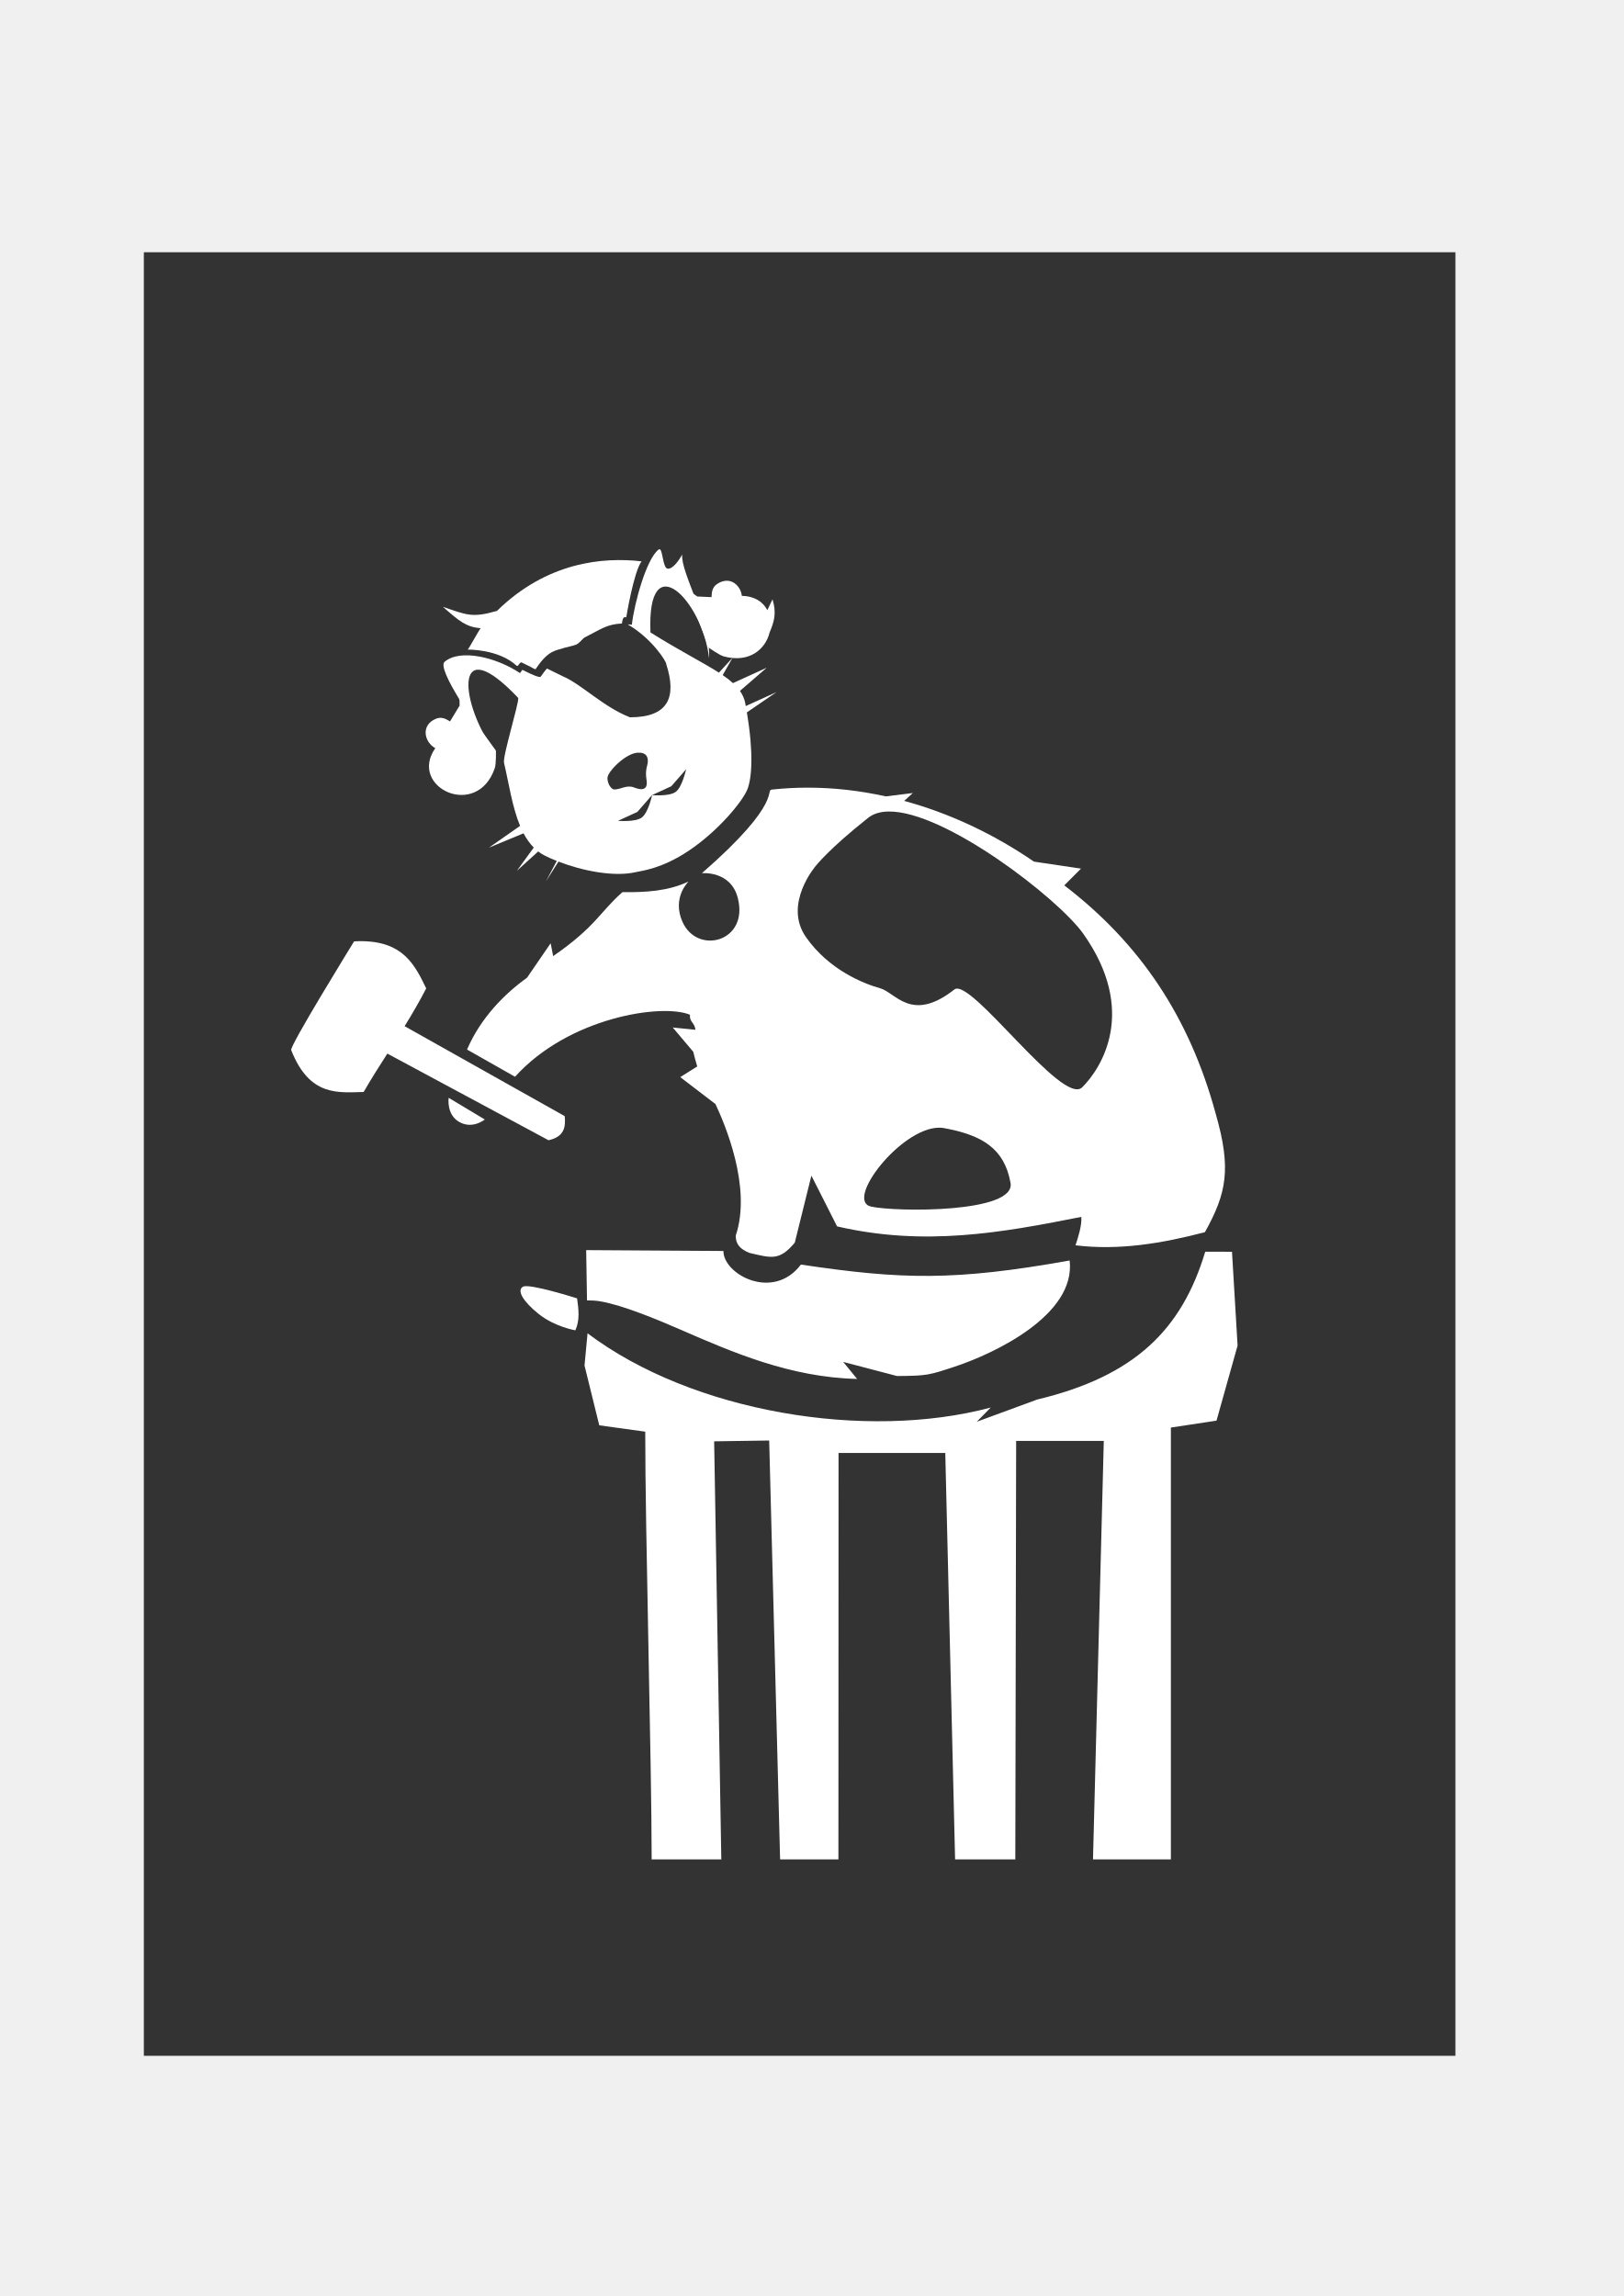
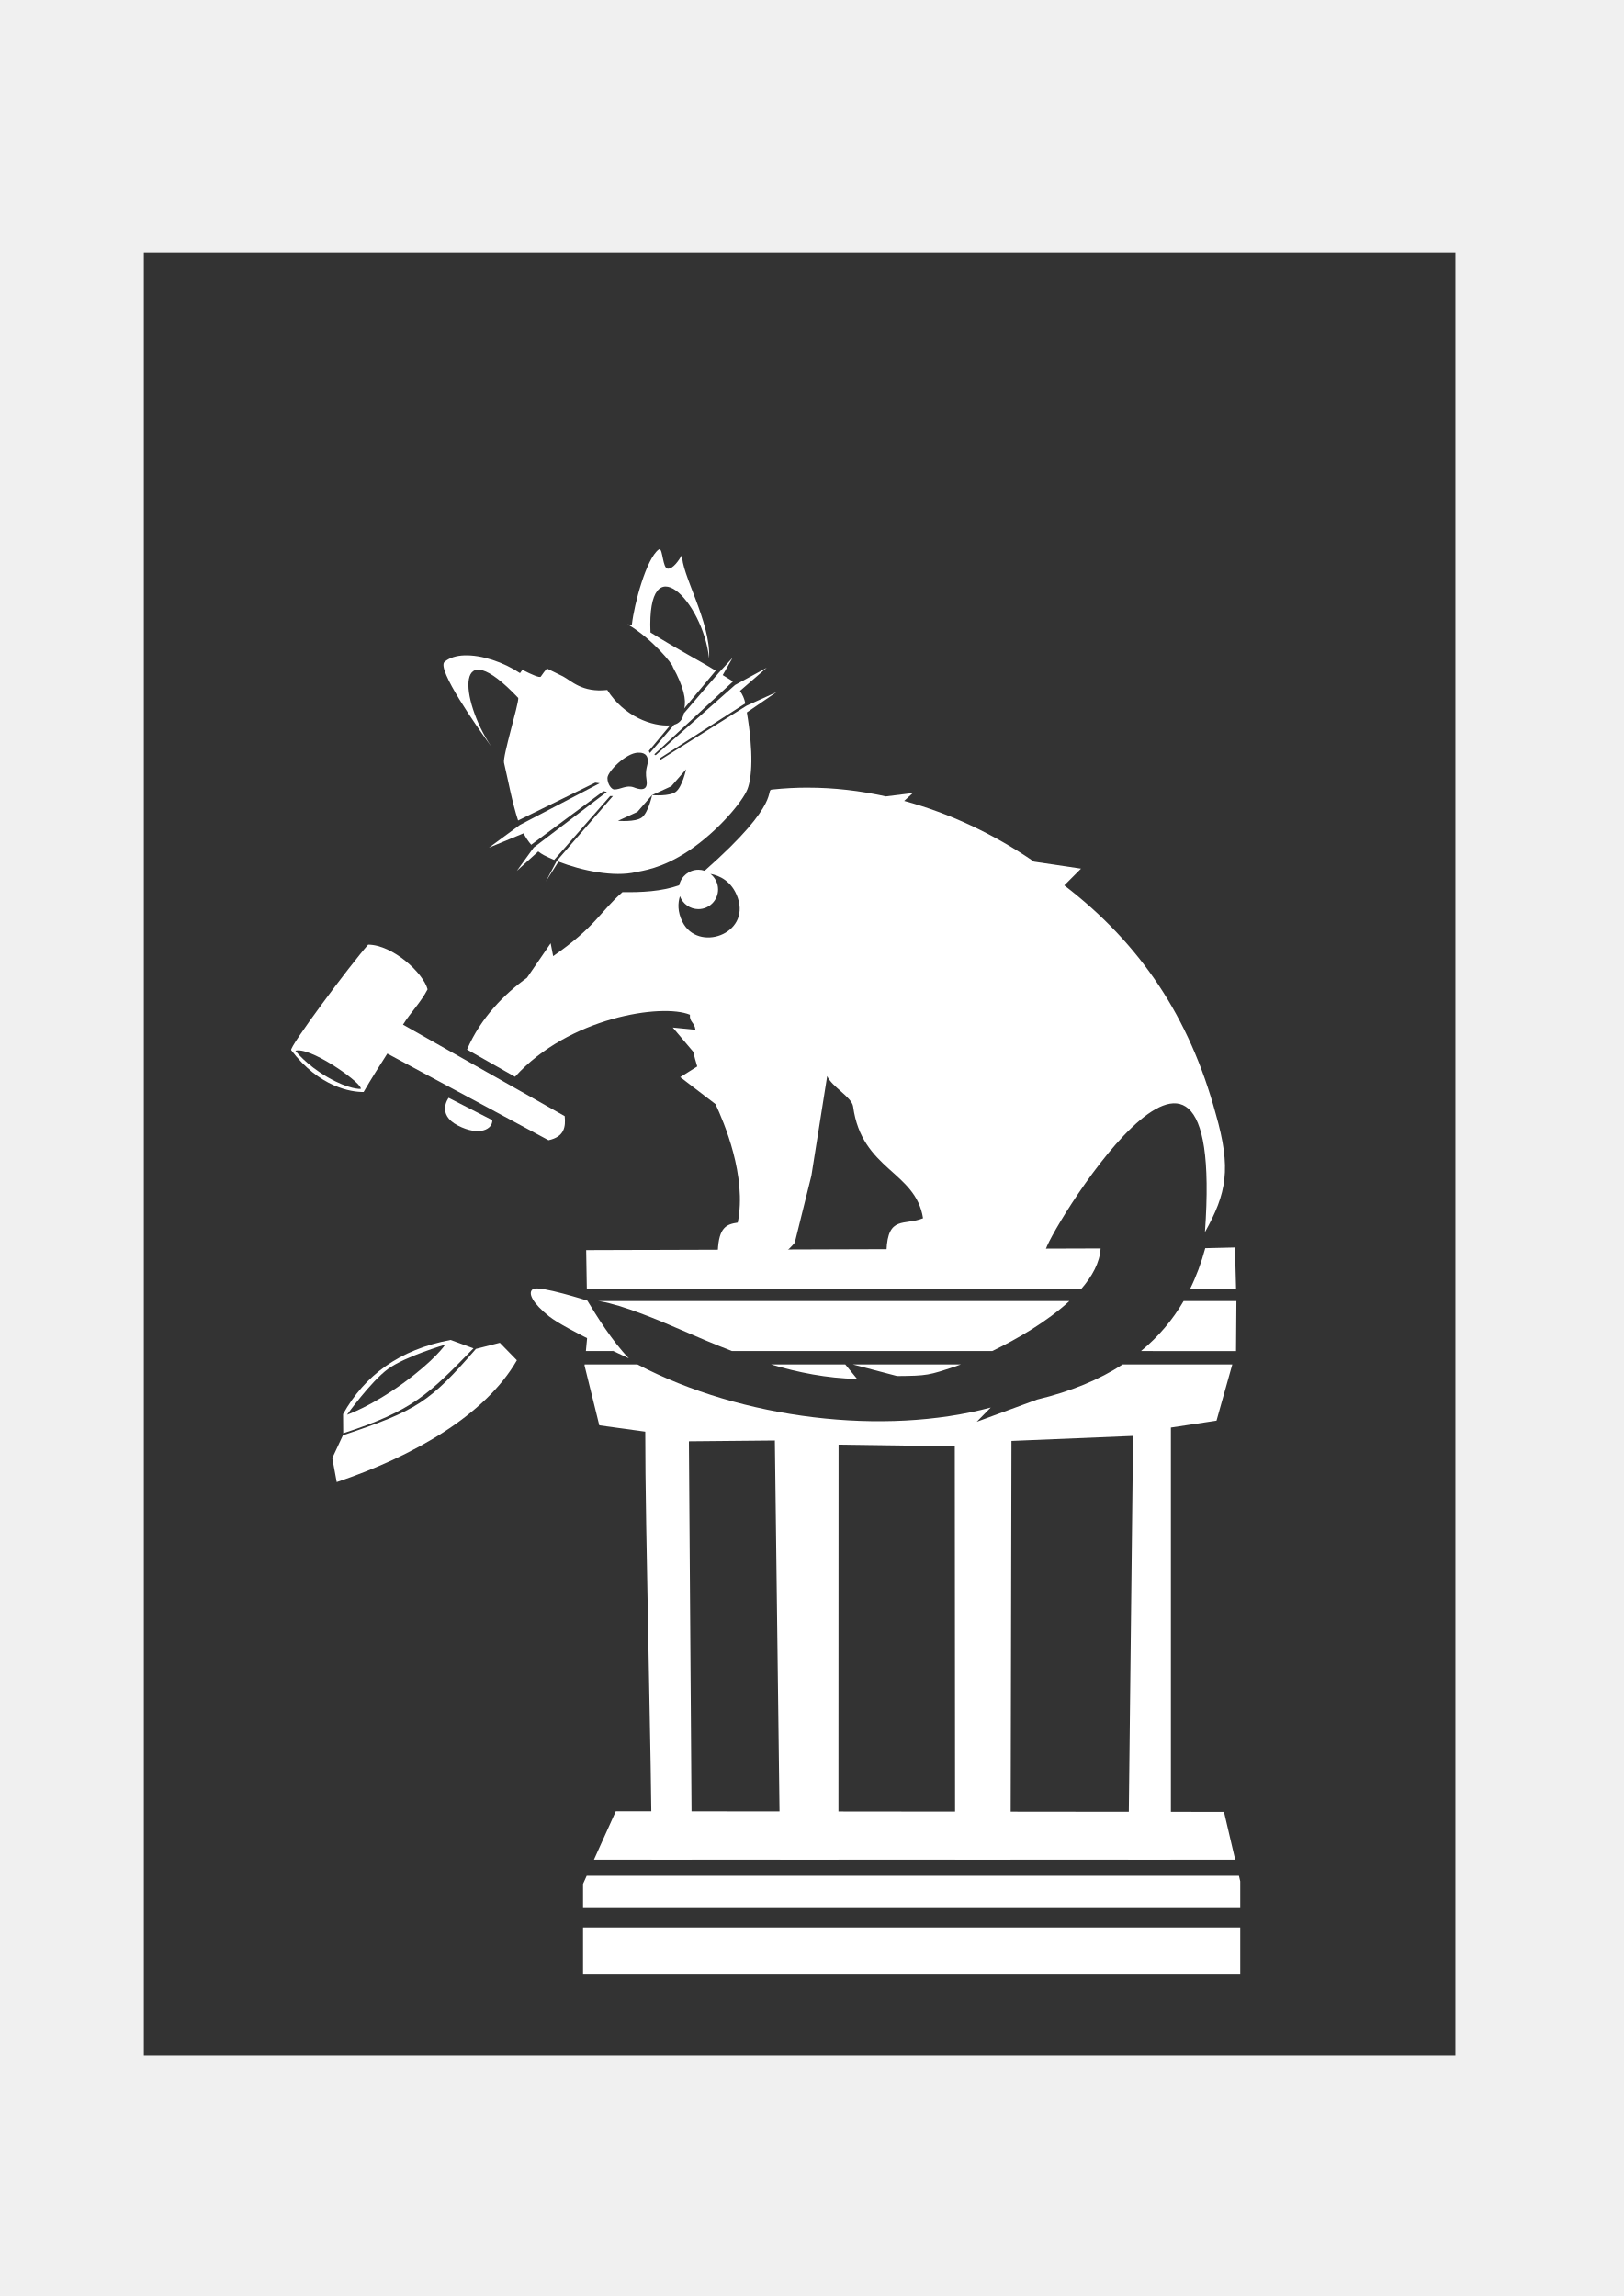
<svg xmlns="http://www.w3.org/2000/svg" width="210mm" height="297mm" viewBox="0 0 210 297" version="1.1" id="svg1">
-   <defs id="defs1" />
+   <defs id="defs1">
+     </defs>
  <g id="layer1">
    <path id="rect12" style="fill:#333333;stroke:none;stroke-width:5.339;stroke-linecap:round;stroke-linejoin:round;stroke-dasharray:none" d="M 18.604,32.629 H 188.235 V 265.93 H 18.604 Z" />
-     <path id="path1" style="fill:#ffffff;stroke:none;stroke-width:0.169;stroke-linecap:round;stroke-linejoin:round" d="m 85.287,71.044 c -0.029,9.29e-4 -0.06,0.014 -0.094,0.038 -1.577,1.153 -3.166,6.97 -3.472,9.732 -0.18,-0.023 -0.361,-0.03 -0.542,-0.049 3.156,1.834 5.041,4.843 4.986,5.137 1.383,4.259 0.307,6.892 -4.694,6.885 C 78.003,91.428 75.203,88.509 72.814,87.493 l -2.075,-1.019 c -0.248,0.286 -0.506,0.611 -0.794,1.043 -0.131,0.197 -1.132,-0.232 -2.382,-0.872 -0.102,0.142 -0.214,0.278 -0.311,0.424 -3.048,-2.036 -7.714,-3.183 -9.75,-1.462 -1.086,0.918 4.195,8.418 6.011,10.933 -4.084,-6.138 -4.736,-14.987 3.517,-6.251 0.054,0.813 -2.036,7.556 -1.843,8.377 0.615,2.608 1.049,5.696 2.077,8.166 l -4.027,2.815 4.474,-1.852 c 0.367,0.696 0.802,1.319 1.323,1.84 l -2.187,3.009 2.763,-2.505 c 0.233,0.178 0.477,0.343 0.742,0.483 0.487,0.256 1.056,0.505 1.657,0.745 l -1.403,2.638 1.624,-2.553 c 3.044,1.181 7.18,2.028 10.033,1.355 0.682,-0.161 3.305,-0.407 6.818,-2.762 3.832,-2.568 6.978,-6.395 7.591,-7.964 0.57,-1.46 0.805,-4.708 -0.079,-9.929 l 3.837,-2.625 -3.978,1.804 c -0.023,-0.124 -0.038,-0.234 -0.063,-0.36 -0.113,-0.589 -0.348,-1.111 -0.688,-1.6 l 3.465,-2.999 -4.349,1.984 0.002,0.026 c -0.386,-0.354 -0.833,-0.702 -1.35,-1.054 l 1.275,-2.239 -1.762,1.922 C 90.899,85.673 87.92,84.19 84.126,81.807 c -0.476,-11.424 6.735,-4.137 7.584,3.338 0.239,-4.718 -3.7,-11.062 -3.482,-13.417 -0.414,0.761 -1.195,1.887 -1.87,1.834 -0.653,-0.052 -0.633,-2.533 -1.07,-2.519 z m -2.768,26.319 c 0.284,-0.004 1.18,-0.043 1.262,0.927 0.065,0.771 -0.406,1.091 -0.162,2.588 0.281,1.728 -1.2,1.14 -1.637,0.976 -0.959,-0.361 -1.724,0.289 -2.555,0.267 -0.31,-0.008 -0.862,-0.64 -0.864,-1.478 -0.002,-0.839 2.421,-3.259 3.955,-3.28 z m 6.217,2.149 c 0,0 -0.489,2.285 -1.334,2.914 -0.819,0.61 -2.933,0.442 -3.062,0.431 -0.028,0.13 -0.509,2.28 -1.329,2.89 -0.845,0.629 -3.086,0.43 -3.086,0.43 l 2.507,-1.15 1.893,-2.17 c -6.27e-4,-5e-5 -0.009,-5.1e-4 -0.009,-5.1e-4 l 0.017,-0.008 0.012,-0.015 c 0,0 -0.002,0.009 -0.002,0.01 l 2.479,-1.138 z" />
-     <path id="path7" style="fill:#ffffff;stroke:none;stroke-width:0.297;stroke-linecap:round;stroke-linejoin:round" d="M 104.486 101.887 C 102.954 101.887 101.424 101.967 99.898 102.13 C 98.816 102.16 101.543 103.564 90.778 112.954 C 90.778 112.954 94.498 112.584 95.419 116.143 C 96.895 121.846 90.187 123.57 88.267 119.246 C 86.862 116.081 89.064 114.023 89.064 114.023 C 86.397 115.294 83.431 115.44 80.507 115.403 C 77.573 117.974 77.07 119.86 71.541 123.678 L 71.219 122.015 L 68.158 126.478 C 65.328 128.504 62.189 131.607 60.405 135.764 L 66.61 139.284 C 73.56 131.578 85.645 129.765 89.236 131.263 C 89.143 132.209 89.819 132.22 89.947 133.208 L 87.013 132.915 L 89.663 136.054 C 89.81 136.681 89.98 137.313 90.178 137.951 L 87.98 139.33 L 92.536 142.818 C 93.697 145.299 97.272 153.546 95.156 159.83 C 95.141 160.915 95.682 161.562 96.923 162.069 C 99.777 162.73 100.794 163.121 102.791 160.749 L 104.941 152.075 L 108.262 158.639 C 119.55 161.254 129.491 159.473 139.846 157.411 C 139.964 158.413 139.41 160.177 139.098 161.086 C 144.678 161.775 150.258 160.851 155.838 159.388 C 158.641 154.345 159.283 151.189 157.229 144.057 C 153.841 131.589 147.49 122.064 137.648 114.526 L 139.811 112.36 L 133.73 111.457 C 128.53 107.889 122.835 105.203 116.94 103.599 L 118.06 102.583 L 114.568 103.016 C 111.239 102.282 107.861 101.885 104.486 101.887 z M 114.906 104.974 C 122.189 104.854 136.878 116.24 140.087 120.761 C 147.151 130.711 142.514 138.124 139.966 140.647 C 137.421 143.167 125.528 126.355 123.433 127.997 C 117.87 132.36 115.866 128.402 113.811 127.829 C 111.755 127.257 107.228 125.498 104.241 121.224 C 101.254 116.949 105.499 112.014 105.499 112.014 C 105.499 112.014 107.202 109.81 112.293 105.784 C 112.976 105.243 113.865 104.992 114.906 104.974 z M 121.397 145.872 C 121.64 145.868 121.878 145.885 122.109 145.928 C 127.032 146.837 129.908 148.569 130.697 153.02 C 131.389 156.925 115.932 156.791 112.664 156.08 C 109.217 155.331 116.448 145.962 121.397 145.872 z " />
-     <path id="path9" style="fill:#ffffff;stroke:none;stroke-width:0.412;stroke-linecap:round;stroke-linejoin:round" d="m 75.813,161.71 0.107,6.503 c 0.544,-0.007 1.116,0.02 1.726,0.123 2.903,0.493 7.418,2.375 10.375,3.664 6.705,2.923 14.199,6.172 22.833,6.372 l -1.799,-2.201 6.963,1.825 c 3.946,-0.027 4.134,-0.117 7.489,-1.223 5.065,-1.669 15.663,-6.673 14.833,-13.721 -14.926,2.666 -21.719,2.469 -34.757,0.528 -3.6,4.775 -10.058,1.245 -10.019,-1.759 z m 80.066,0.203 c -3.026,10.064 -9.087,16.098 -21.733,19.124 l -7.821,2.876 1.811,-1.84 c -16.101,4.31 -38.551,0.645 -52.146,-9.601 l -0.392,4.169 1.908,7.732 5.946,0.821 c -0.019,12.329 0.832,42.983 0.83,55.326 h 9.008 l -0.926,-54.077 7.117,-0.105 1.412,54.182 h 7.542 l 0.017,-52.567 h 13.805 l 1.269,52.567 h 7.788 l 0.108,-54.128 h 11.336 l -1.396,54.128 h 10.073 l 0,-55.859 5.9,-0.891 2.727,-9.714 -0.724,-12.133 z" />
-     <path id="path10" style="fill:#ffffff;stroke:none;stroke-width:1.054;stroke-linecap:round;stroke-linejoin:round;stroke-dasharray:none" d="m 46.902,121.749 c -0.351,-0.006 -0.719,0.002 -1.105,0.023 0,0 -8.542,13.838 -8.128,14.077 2.375,6.043 6.106,5.471 9.362,5.405 0.984,-1.703 2.022,-3.334 3.065,-4.966 l 20.846,11.207 c 2.055,-0.45 2.23,-1.716 2.095,-3.116 L 52.329,132.743 c 0.963,-1.561 1.906,-3.168 2.794,-4.885 -1.459,-3.025 -2.952,-6.023 -8.221,-6.11 z" />
-     <path style="fill:#ffffff;stroke:none;stroke-width:1.054;stroke-linecap:round;stroke-linejoin:round;stroke-dasharray:none" d="m 58.027,142.006 c 0,0 -0.327,2.187 1.397,3.142 1.723,0.955 3.277,-0.335 3.277,-0.335 z" id="path12" />
-     <path id="path4" style="fill:#ffffff;stroke:none;stroke-width:0.277;stroke-linecap:round;stroke-linejoin:round;stroke-dasharray:none" d="m 93.983,75.122 c -0.384,0.002 -0.802,0.129 -1.235,0.421 -0.634,0.427 -0.694,1.02 -0.724,1.7 l -1.835,-0.082 -1.711,-1.194 1.342,2.858 1.838,4.946 c 0,0 1.376,0.985 1.962,1.141 3.339,0.891 5.394,-0.967 5.915,-3.096 0.587,-1.399 0.928,-2.477 0.377,-4.291 l -0.668,1.405 c -0.545,-1.055 -1.627,-1.823 -3.292,-1.848 -0.126,-1.04 -0.919,-1.966 -1.969,-1.96 z" />
-     <path id="path4-7" style="fill:#ffffff;stroke:none;stroke-width:0.277;stroke-linecap:round;stroke-linejoin:round;stroke-dasharray:none" d="m 59.422,90.11 0.022,1.163 -1.241,2.045 c -0.582,-0.354 -1.107,-0.634 -1.814,-0.345 -2.015,0.824 -1.512,3.031 -0.092,3.805 -3.53,5.054 5.397,9.304 7.696,2.582 0.196,-0.574 0.143,-2.264 0.143,-2.264 l -3.086,-4.28 z" />
-     <path id="path3" style="fill:#ffffff;stroke:none;stroke-width:0.34;stroke-linecap:round;stroke-linejoin:round;stroke-dasharray:none" d="m 64.283,79.013 -0.019,0.013 c -3.222,0.933 -3.936,0.506 -6.979,-0.53 2.146,1.877 2.982,2.597 4.884,2.773 -0.295,0.341 -1.374,2.391 -1.675,2.76 0,0 3.965,-0.084 6.309,2.072 0.245,0.225 0.385,-0.539 0.685,-0.399 1.836,0.853 1.686,1.008 1.87,0.733 1.624,-2.438 2.644,-2.268 3.668,-2.648 0.181,-0.067 1.137,-0.241 1.516,-0.414 0.413,-0.188 0.862,-0.809 1.034,-0.895 2.218,-1.119 2.871,-1.717 4.862,-1.827 0.106,-1.145 0.555,-0.773 0.555,-0.773 0,0 0.955,-5.873 1.981,-7.266 -5.031,-0.58 -12.254,0.105 -18.691,6.402 z" />
-     <path style="fill:#ffffff;stroke:none;stroke-width:0.4;stroke-linecap:round;stroke-linejoin:round;stroke-dasharray:none" d="m 74.636,167.951 c 0.197,1.41 0.378,2.817 -0.222,4.132 0,0 -2.653,-0.44 -4.741,-2.11 -2.088,-1.669 -2.845,-3.072 -2.034,-3.532 0.811,-0.46 6.997,1.51 6.997,1.51 z" id="path11" />
+     <path id="path1" style="fill:#ffffff;stroke:none;stroke-width:0.169;stroke-linecap:round;stroke-linejoin:round" d="m 85.287,71.044 c -0.029,9.29e-4 -0.06,0.014 -0.094,0.038 -1.577,1.153 -3.166,6.97 -3.472,9.732 -0.18,-0.023 -0.361,-0.03 -0.542,-0.049 3.156,1.834 5.896,5.223 5.841,5.517 1.411,2.565 1.761,4.264 1.472,5.36 l 4.074,-4.883 c -2.06,-1.277 -4.876,-2.713 -8.44,-4.952 -0.476,-11.424 6.735,-4.137 7.584,3.338 0.239,-4.718 -3.7,-11.062 -3.482,-13.417 -0.414,0.761 -1.195,1.887 -1.87,1.834 -0.653,-0.052 -0.633,-2.533 -1.07,-2.519 z M 60.052,84.774 c -1.02,0.038 -1.913,0.296 -2.55,0.834 -1.086,0.918 4.195,8.418 6.011,10.933 -4.084,-6.137 -4.736,-14.987 3.517,-6.251 0.054,0.813 -2.036,7.556 -1.843,8.377 0.526,2.232 1.071,5.222 1.818,7.47 l 9.979,-4.897 0.575,0.078 -10.315,5.39 -4.007,2.941 4.474,-1.852 c 0.286,0.543 0.615,1.038 0.992,1.478 l 9.34,-6.933 0.445,0.099 -9.452,7.186 -2.189,3.02 2.763,-2.505 c 0.233,0.178 0.477,0.343 0.742,0.483 0.343,0.181 0.912,0.438 1.319,0.611 l 7.241,-8.264 h 0.363 l -7.273,8.395 c 0.005,0.002 -1.396,2.641 -1.396,2.641 l 1.624,-2.553 c 3.044,1.181 7.18,2.028 10.033,1.355 0.682,-0.161 3.305,-0.407 6.818,-2.762 3.832,-2.568 6.978,-6.395 7.591,-7.964 0.57,-1.46 0.805,-4.708 -0.079,-9.929 l 3.837,-2.625 -3.88,1.76 -11.235,7.063 0.008,-0.254 11.07,-7.108 c -0.001,-0.006 -0.002,-0.011 -0.003,-0.017 -0.113,-0.589 -0.348,-1.111 -0.688,-1.6 l 3.465,-2.999 -4.1,2.233 -10.269,9.083 -0.177,-0.111 10.165,-9.412 C 94.475,87.902 93.858,87.592 93.471,87.329 l 1.275,-2.239 -1.778,1.93 c -0.015,-0.009 -4.532,5.272 -4.532,5.272 -0.151,0.817 -0.593,1.278 -1.251,1.458 l -3.134,3.654 -0.141,-0.265 2.753,-3.301 c -2.263,0.151 -5.927,-1.11 -8.125,-4.585 -3.245,0.368 -4.651,-1.189 -5.724,-1.758 l -2.075,-1.019 c -0.248,0.286 -0.506,0.611 -0.794,1.043 -0.131,0.197 -1.132,-0.232 -2.382,-0.872 -0.102,0.142 -0.214,0.278 -0.311,0.424 -2.095,-1.4 -4.956,-2.379 -7.201,-2.295 z m 22.467,12.589 c 0.284,-0.004 1.18,-0.043 1.262,0.927 0.065,0.771 -0.405,1.091 -0.162,2.588 0.281,1.728 -1.2,1.14 -1.637,0.976 -0.959,-0.361 -1.724,0.289 -2.555,0.267 -0.31,-0.008 -0.862,-0.64 -0.864,-1.478 -0.002,-0.839 2.421,-3.259 3.955,-3.28 z m 6.217,2.149 c 0,0 -0.489,2.285 -1.334,2.914 -0.819,0.61 -2.933,0.442 -3.062,0.431 -0.028,0.13 -0.509,2.28 -1.329,2.89 -0.845,0.629 -3.086,0.43 -3.086,0.43 l 2.507,-1.15 1.893,-2.17 c -6.27e-4,-5e-5 -0.009,-5.1e-4 -0.009,-5.1e-4 l 0.017,-0.008 0.012,-0.015 -0.002,0.01 2.479,-1.138 z" />
+     <path id="path7" style="fill:#ffffff;stroke:none;stroke-width:0.297;stroke-linecap:round;stroke-linejoin:round" d="m 104.486,101.887 c -1.532,6.8e-4 -3.062,0.08 -4.588,0.243 -1.07,0.03 1.557,1.415 -8.767,10.508 -0.26,-0.087 -0.532,-0.132 -0.807,-0.132 -1.196,0.003 -2.229,0.839 -2.482,2.008 -2.337,0.811 -4.851,0.919 -7.335,0.888 -2.935,2.571 -3.438,4.458 -8.966,8.275 l -0.322,-1.662 -3.061,4.463 c -2.83,2.026 -5.969,5.129 -7.754,9.286 l 6.205,3.52 c 6.95,-7.706 19.035,-9.519 22.626,-8.021 -0.093,0.946 0.583,0.956 0.712,1.945 l -2.935,-0.292 2.65,3.139 c 0.147,0.627 0.316,1.259 0.515,1.897 l -2.199,1.379 4.557,3.488 c 1.072,2.291 4.089,9.317 2.88,15.328 -1.417,0.216 -2.457,0.553 -2.578,3.709 1.341,0 2.12,-0.01 3.654,-0.019 0.143,0.079 0.268,0.167 0.431,0.234 2.854,0.661 3.871,1.051 5.868,-1.32 l 2.151,-8.674 2.041,-12.878 c 0.583,1.371 3.189,2.716 3.354,3.933 1.115,8.243 8.086,8.338 9.043,14.455 -2.411,0.99 -4.549,-0.416 -4.726,4.195 2.313,0 14.839,-0.03 20.592,-0.03 -0.521,-0.793 23.356,-40.823 20.593,-2.362 2.803,-5.043 3.445,-8.198 1.391,-15.331 -3.387,-12.468 -9.739,-21.993 -19.58,-29.53 l 2.163,-2.167 -6.081,-0.903 c -5.2,-3.568 -10.896,-6.254 -16.791,-7.857 l 1.12,-1.016 -3.492,0.433 c -3.33,-0.734 -6.707,-1.131 -10.082,-1.129 z m -12.604,11.153 c 1.116,0.209 2.779,0.894 3.537,3.104 1.626,4.739 -5.175,7.062 -7.152,3.103 -0.659,-1.319 -0.599,-2.445 -0.328,-3.323 0.365,1.003 1.318,1.672 2.385,1.675 1.406,6e-5 2.546,-1.14 2.546,-2.546 -3.59e-4,-0.788 -0.366,-1.531 -0.989,-2.013 z" />
+     <path id="path9" style="fill:#ffffff;stroke:none;stroke-width:0.412;stroke-linecap:round;stroke-linejoin:round" d="m 159.723,161.369 -3.844,0.092 c -0.503,1.878 -1.164,3.652 -1.985,5.317 h 5.974 z m -17.378,0.125 -66.532,0.216 0.084,5.069 h 63.905 c 1.461,-1.677 2.435,-3.461 2.544,-5.285 z m -65,6.807 c 0.102,0.013 0.198,0.018 0.302,0.035 2.903,0.493 7.418,2.375 10.375,3.664 2.129,0.928 4.347,1.88 6.646,2.766 h 33.663 c 3.293,-1.587 7.139,-3.846 9.974,-6.465 z m 75.734,0 c -1.413,2.432 -3.235,4.595 -5.507,6.465 l 12.289,0.006 0.049,-6.472 z m -77.088,4.17 -0.215,2.295 h 3.623 c -1.18,-0.728 -2.33,-1.483 -3.407,-2.295 z m -0.378,4.026 -0.013,0.143 1.908,7.732 5.946,0.821 c -0.019,12.329 0.832,42.983 0.83,55.326 h 5.2 l -0.385,-54.077 11.116,-0.105 0.681,54.182 h 7.542 l 0.017,-53.646 15.031,0.211 0.042,53.435 h 7.174 l 0.114,-54.127 15.729,-0.65 -0.621,54.777 h 5.512 v -55.859 l 5.9,-0.891 2.042,-7.271 h -14.175 c -3.007,1.951 -6.656,3.486 -11.056,4.539 l -7.821,2.876 1.811,-1.84 c -13.763,3.684 -32.147,1.524 -45.692,-5.575 z m 24.109,0 c 3.499,1.041 7.192,1.784 11.133,1.875 l -1.532,-1.875 z m 10.579,0 5.719,1.499 c 3.946,-0.027 4.134,-0.117 7.489,-1.223 0.225,-0.074 0.505,-0.182 0.761,-0.275 z" />
+     <path id="path10" style="fill:#ffffff;stroke:none;stroke-width:1.054;stroke-linecap:round;stroke-linejoin:round;stroke-dasharray:none" d="m 47.618,122.192 c -2.263,2.529 -10.364,13.417 -9.95,13.656 3.609,4.77 7.754,5.434 9.362,5.405 0.984,-1.703 2.022,-3.333 3.065,-4.966 l 20.846,11.207 c 2.055,-0.45 2.23,-1.716 2.095,-3.116 l -20.913,-11.835 c 0.963,-1.561 2.29,-2.853 3.178,-4.57 -0.559,-2.117 -4.494,-5.748 -7.682,-5.78 z m -9.097,13.681 c 2.333,-0.066 8.563,4.459 8.117,4.985 0,0 -1.476,0.095 -4.274,-1.521 -2.798,-1.615 -4.157,-3.421 -4.157,-3.421 0.095,-0.026 0.199,-0.041 0.314,-0.044 z" />
+     <path style="fill:#ffffff;stroke:none;stroke-width:1.054;stroke-linecap:round;stroke-linejoin:round;stroke-dasharray:none" d="m 58.027,142.006 c -0.011,0.007 -1.621,2.132 1.192,3.583 2.813,1.451 4.524,0.449 4.449,-0.695 z" id="path12" />
+     <path style="fill:#ffffff;stroke:none;stroke-width:0.4;stroke-linecap:round;stroke-linejoin:round;stroke-dasharray:none" d="m 75.964,168.244 c 1.131,1.867 3.23,5.278 5.37,7.462 0,0 -8.245,-3.771 -10.333,-5.44 -2.088,-1.669 -2.845,-3.072 -2.034,-3.532 0.811,-0.46 6.997,1.51 6.997,1.51 z" id="path11" />
+     <path id="path5" style="fill:#ffffff;stroke-width:0.893;stroke-linecap:round;stroke-linejoin:round" d="M 79.64 234.302 L 76.819 240.561 L 159.751 240.561 L 158.306 234.385 L 79.64 234.302 z M 75.879 242.646 L 75.407 243.693 L 75.407 246.706 L 160.405 246.706 L 160.405 243.358 L 160.238 242.646 L 75.879 242.646 z M 75.407 249.332 L 75.407 255.319 L 160.405 255.319 L 160.405 249.332 L 75.407 249.332 z " />
+     <path id="path16" style="fill:#ffffff;stroke:none;stroke-width:0.893;stroke-linecap:round;stroke-linejoin:round" d="m 58.278,173.331 c -6.635,1.243 -11.118,4.589 -13.905,9.591 l 0.018,2.482 c 9.074,-2.954 11.054,-5.064 16.843,-10.985 l 0.023,0.004 z m 6.367,0.366 -3.091,0.79 c -6.035,6.934 -7.602,7.953 -17.202,11.175 l -1.377,2.95 0.574,3.104 c 9.896,-3.33 19.231,-8.661 23.302,-15.758 z m -7.057,0.239 c 0,0 -1.305,1.974 -5.438,4.981 -4.133,3.007 -7.273,4.093 -7.273,4.093 0,0 3.093,-4.315 5.319,-5.937 2.226,-1.622 7.392,-3.137 7.392,-3.137 z" />
  </g>
</svg>
